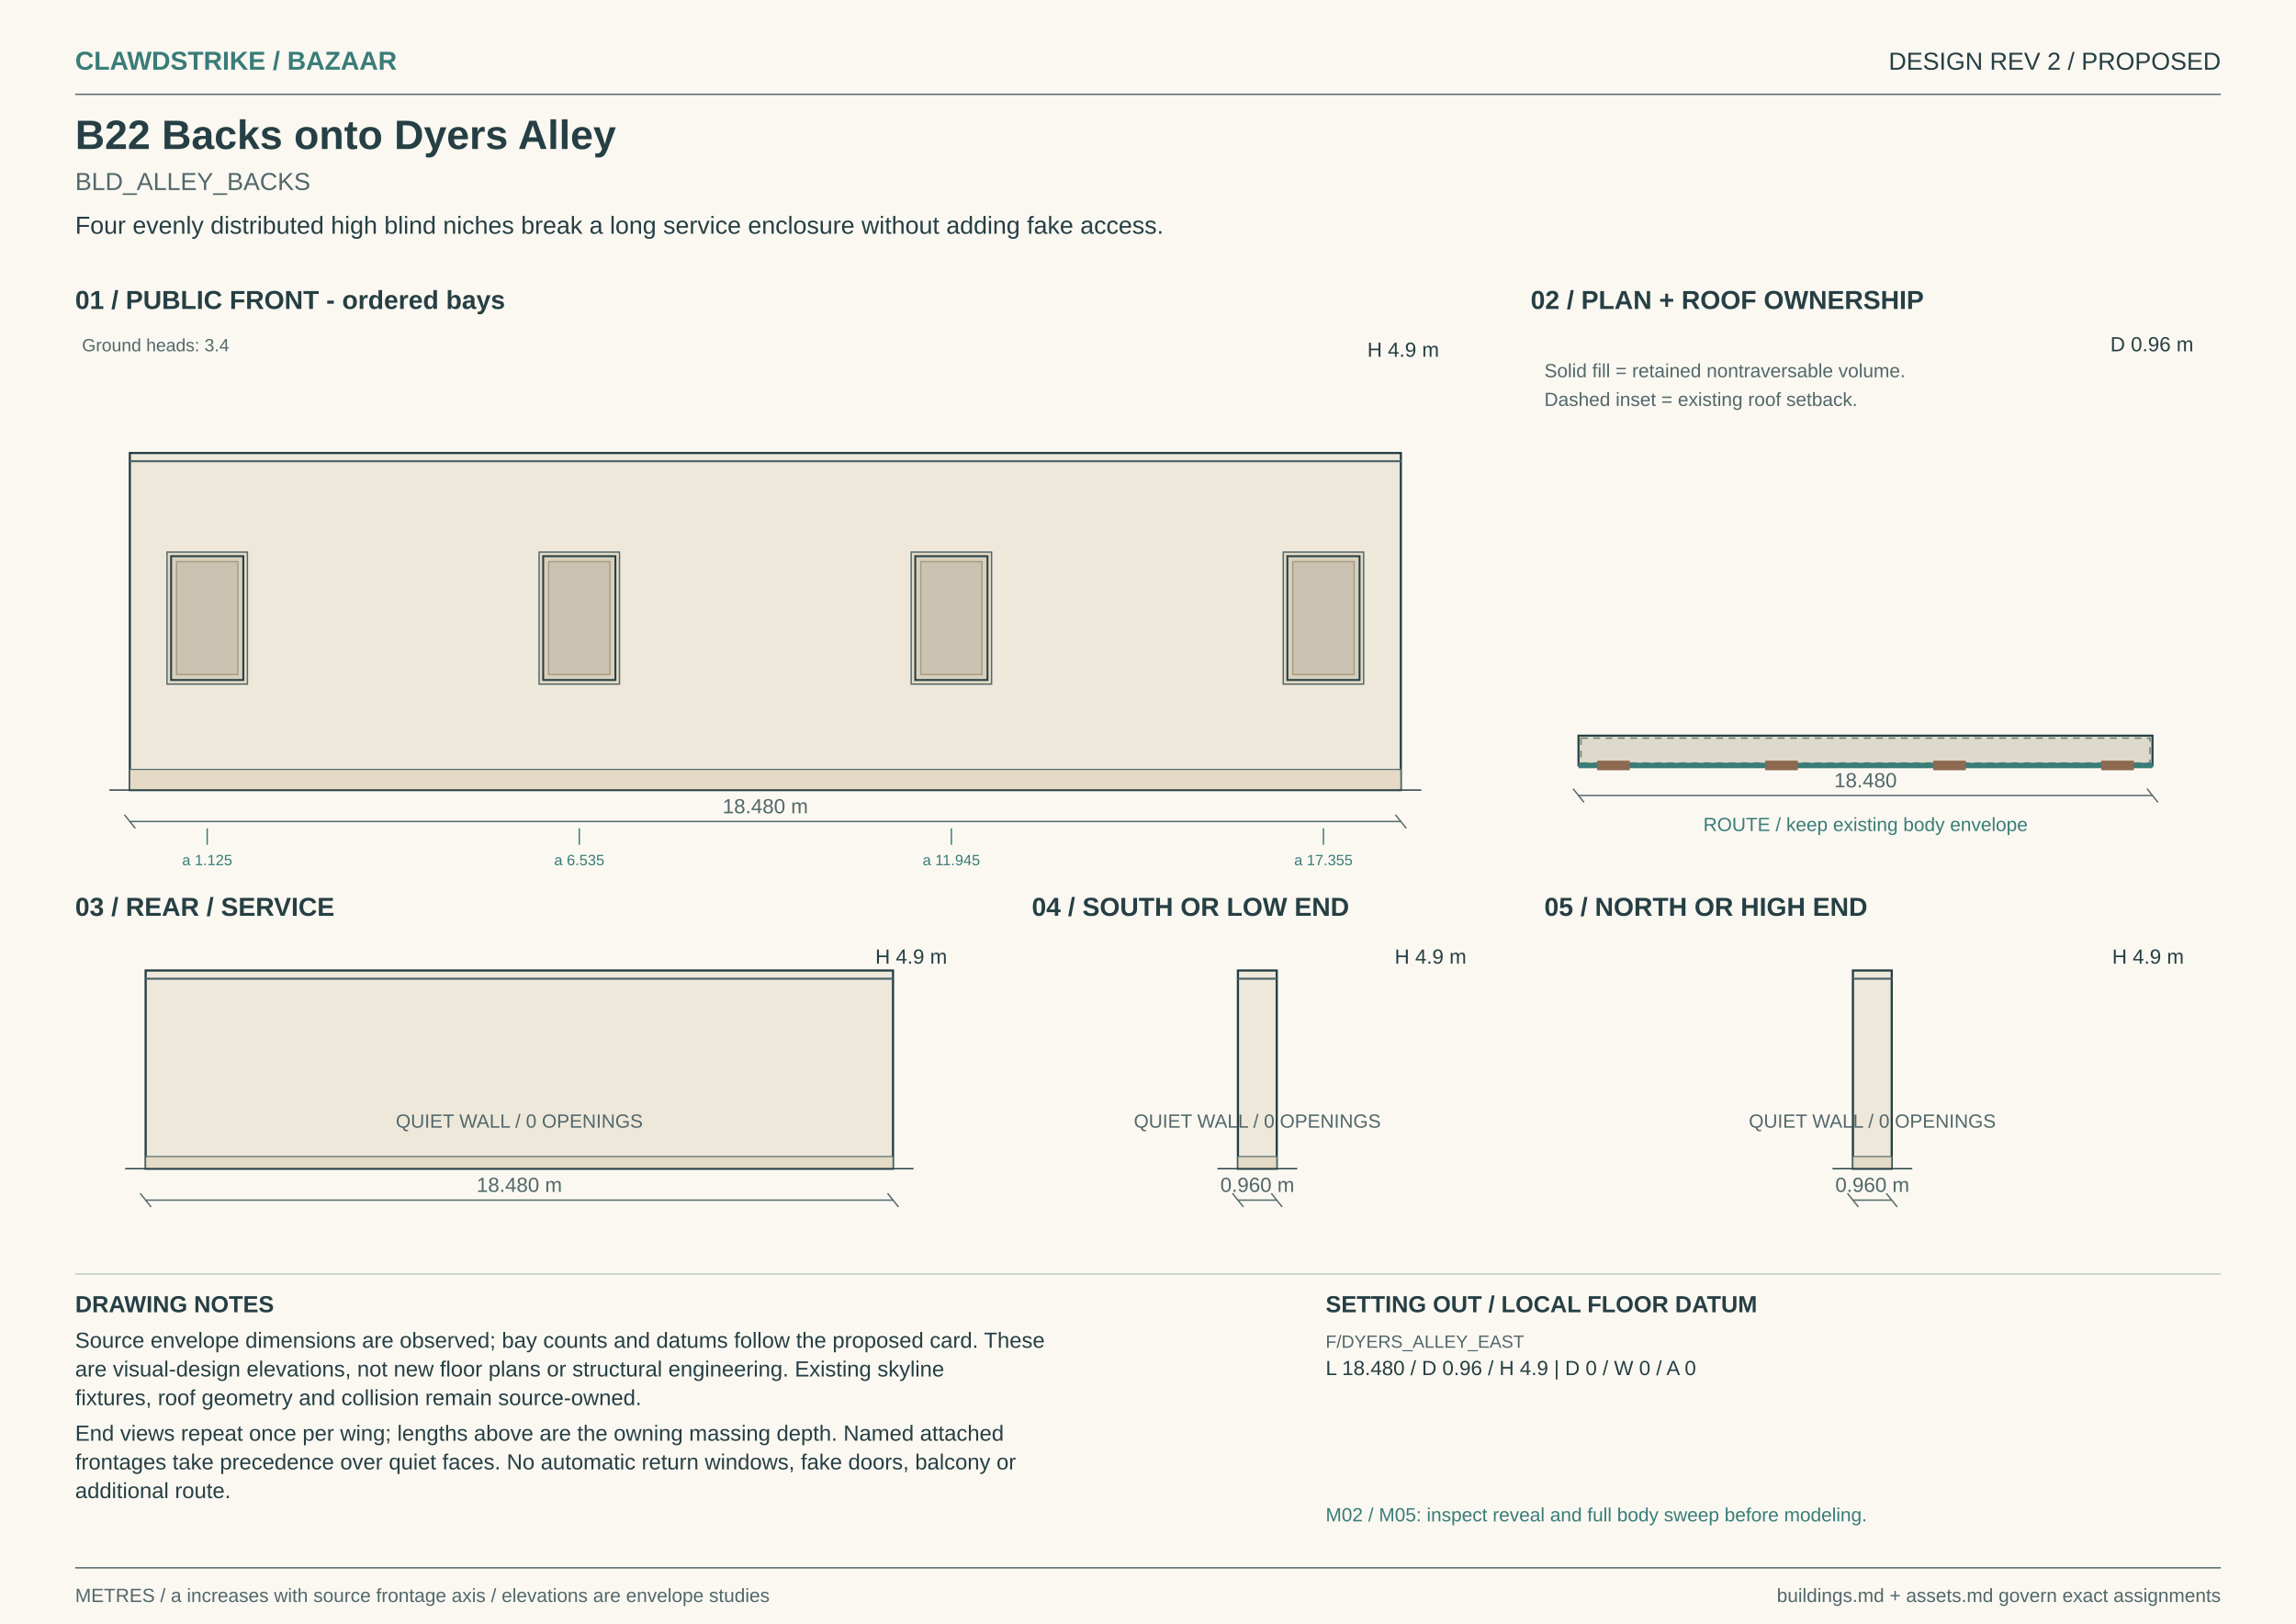
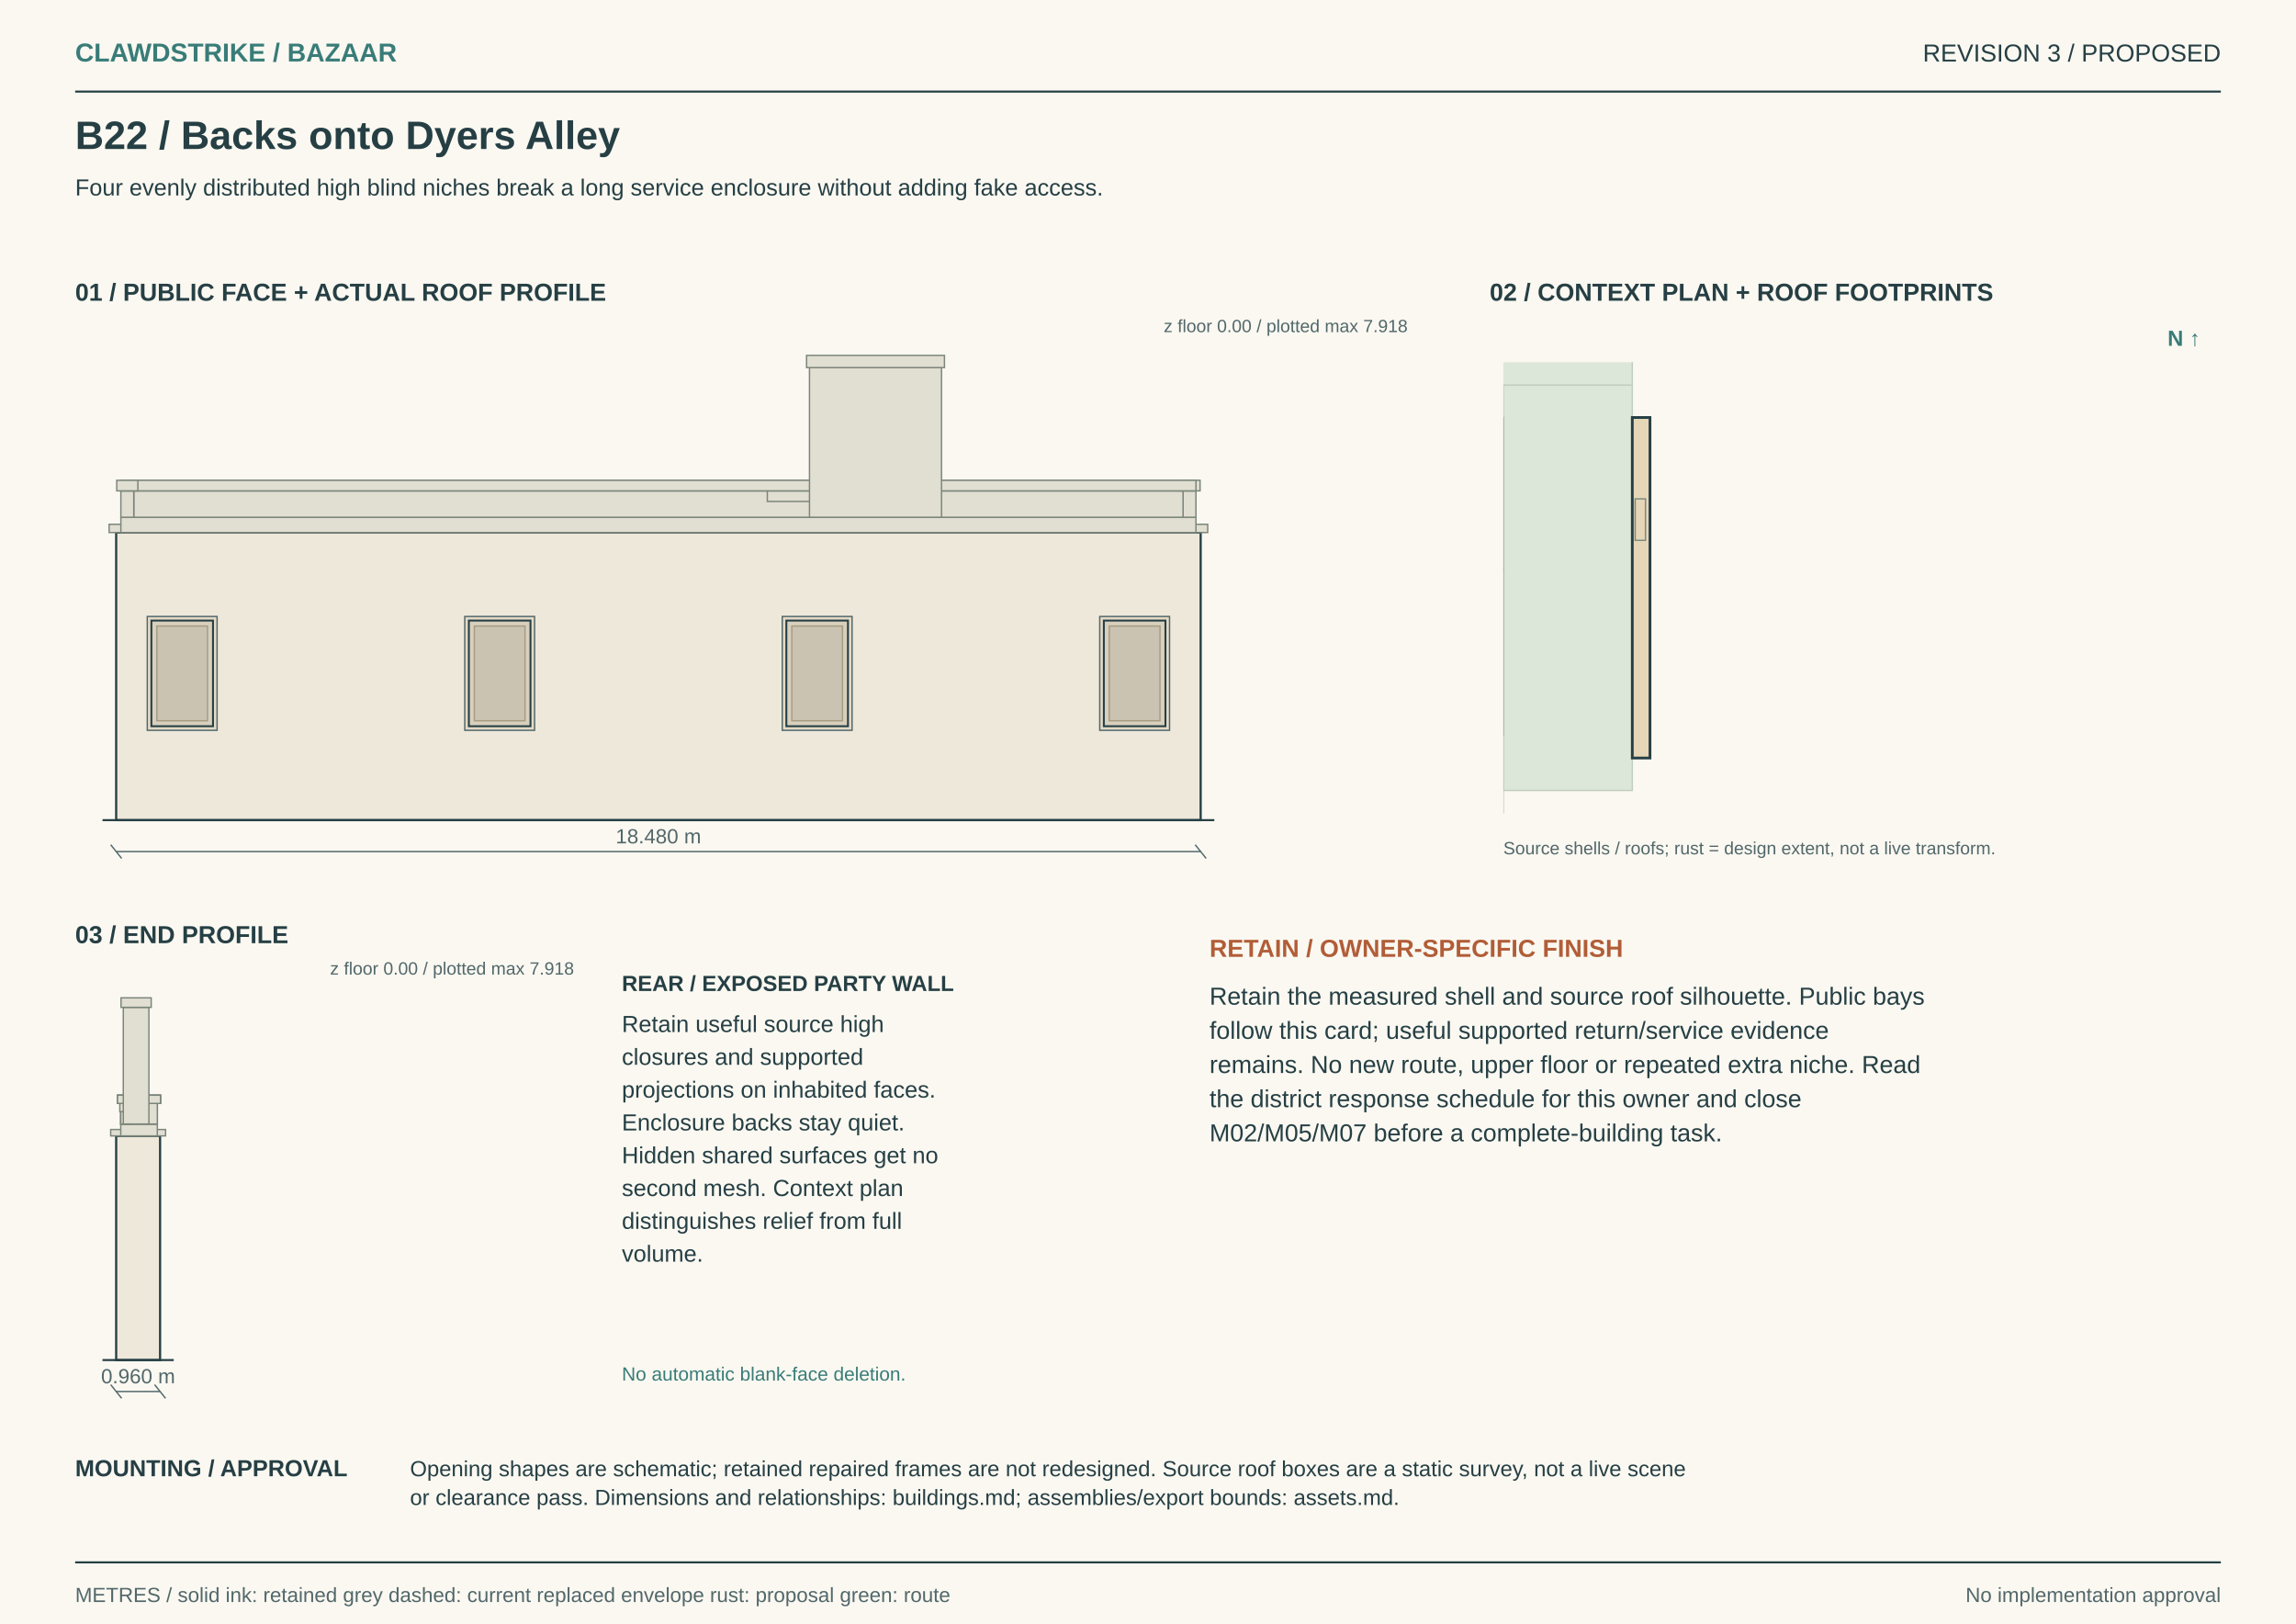
<svg xmlns="http://www.w3.org/2000/svg" width="1680" height="1188" viewBox="0 0 1680 1188">
  <rect x="0" y="0" width="1680" height="1188" fill="#faf8f1" stroke="none" stroke-width="1" />
-   <text x="55.00" y="51.00" font-family="Arial,sans-serif" font-size="19" fill="#397c78" font-weight="bold" text-anchor="start">CLAWDSTRIKE / BAZAAR</text>
-   <text x="1625.00" y="51.00" font-family="Arial,sans-serif" font-size="18" fill="#263f44" font-weight="normal" text-anchor="end">DESIGN REV 2 / PROPOSED</text>
-   <line x1="55" y1="69" x2="1625" y2="69" stroke="#52676a" stroke-width="1" />
-   <text x="55.00" y="109.00" font-family="Arial,sans-serif" font-size="30" fill="#263f44" font-weight="bold" text-anchor="start">B22  Backs onto Dyers Alley</text>
-   <text x="55.00" y="139.00" font-family="Arial,sans-serif" font-size="18" fill="#52676a" font-weight="normal" text-anchor="start">BLD_ALLEY_BACKS</text>
-   <text x="55.00" y="171.00" font-family="Arial,sans-serif" font-size="18" fill="#263f44" font-weight="normal" text-anchor="start">Four evenly distributed high blind niches break a long service enclosure without adding fake access.</text>
-   <text x="55.00" y="226.00" font-family="Arial,sans-serif" font-size="19" fill="#263f44" font-weight="bold" text-anchor="start">01 / PUBLIC FRONT - ordered bays</text>
-   <rect x="95.0" y="331.409" width="930" height="246.591" fill="#eee8db" stroke="#263f44" stroke-width="1.6" />
-   <rect x="95.0" y="562.903" width="930" height="15.097" fill="#e4dac6" stroke="#52676a" stroke-width="0.8" />
-   <line x1="95.0" y1="337.409" x2="1025" y2="337.409" stroke="#52676a" stroke-width="1.5" />
-   <rect x="122.195" y="403.896" width="58.841" height="96.584" fill="#e4dac6" stroke="#52676a" stroke-width="1" />
-   <rect x="125.195" y="406.896" width="52.841" height="90.584" fill="#d8d0bd" stroke="#263f44" stroke-width="1.4" />
-   <rect x="129.195" y="410.896" width="44.841" height="82.584" fill="#cbc3b1" stroke="#a79b82" stroke-width="1" />
-   <rect x="394.451" y="403.896" width="58.841" height="96.584" fill="#e4dac6" stroke="#52676a" stroke-width="1" />
-   <rect x="397.451" y="406.896" width="52.841" height="90.584" fill="#d8d0bd" stroke="#263f44" stroke-width="1.4" />
-   <rect x="401.451" y="410.896" width="44.841" height="82.584" fill="#cbc3b1" stroke="#a79b82" stroke-width="1" />
-   <rect x="666.708" y="403.896" width="58.841" height="96.584" fill="#e4dac6" stroke="#52676a" stroke-width="1" />
-   <rect x="669.708" y="406.896" width="52.841" height="90.584" fill="#d8d0bd" stroke="#263f44" stroke-width="1.4" />
-   <rect x="673.708" y="410.896" width="44.841" height="82.584" fill="#cbc3b1" stroke="#a79b82" stroke-width="1" />
-   <rect x="938.964" y="403.896" width="58.841" height="96.584" fill="#e4dac6" stroke="#52676a" stroke-width="1" />
-   <rect x="941.964" y="406.896" width="52.841" height="90.584" fill="#d8d0bd" stroke="#263f44" stroke-width="1.4" />
-   <rect x="945.964" y="410.896" width="44.841" height="82.584" fill="#cbc3b1" stroke="#a79b82" stroke-width="1" />
-   <line x1="151.615" y1="606" x2="151.615" y2="618" stroke="#397c78" stroke-width="1" />
-   <text x="151.62" y="633.00" font-family="Arial,sans-serif" font-size="11" fill="#397c78" font-weight="normal" text-anchor="middle">a 1.125</text>
-   <line x1="423.872" y1="606" x2="423.872" y2="618" stroke="#397c78" stroke-width="1" />
-   <text x="423.87" y="633.00" font-family="Arial,sans-serif" font-size="11" fill="#397c78" font-weight="normal" text-anchor="middle">a 6.535</text>
-   <line x1="696.128" y1="606" x2="696.128" y2="618" stroke="#397c78" stroke-width="1" />
-   <text x="696.13" y="633.00" font-family="Arial,sans-serif" font-size="11" fill="#397c78" font-weight="normal" text-anchor="middle">a 11.945</text>
-   <line x1="968.385" y1="606" x2="968.385" y2="618" stroke="#397c78" stroke-width="1" />
-   <text x="968.38" y="633.00" font-family="Arial,sans-serif" font-size="11" fill="#397c78" font-weight="normal" text-anchor="middle">a 17.355</text>
-   <line x1="95.0" y1="601" x2="1025" y2="601" stroke="#52676a" stroke-width="1" />
-   <line x1="91.0" y1="596" x2="99.0" y2="606" stroke="#52676a" stroke-width="1" />
-   <line x1="1021" y1="596" x2="1029" y2="606" stroke="#52676a" stroke-width="1" />
-   <text x="560.00" y="595.00" font-family="Arial,sans-serif" font-size="15" fill="#52676a" font-weight="normal" text-anchor="middle">18.480 m</text>
-   <text x="60.00" y="257.00" font-family="Arial,sans-serif" font-size="13" fill="#52676a" font-weight="normal" text-anchor="start">Ground heads: 3.4</text>
-   <text x="1053.00" y="261.00" font-family="Arial,sans-serif" font-size="15" fill="#263f44" font-weight="normal" text-anchor="end">H 4.9 m</text>
-   <line x1="80.0" y1="578" x2="1040.0" y2="578" stroke="#263f44" stroke-width="1" />
-   <text x="1120.00" y="226.00" font-family="Arial,sans-serif" font-size="19" fill="#263f44" font-weight="bold" text-anchor="start">02 / PLAN + ROOF OWNERSHIP</text>
-   <rect x="1155.0" y="538.182" width="420" height="21.818" fill="#dedacb" stroke="#263f44" stroke-width="1.5" />
-   <rect x="1156.818" y="540" width="416.364" height="18.182" fill="none" stroke="#6a7e75" stroke-dasharray="5 4" />
-   <line x1="1155.0" y1="560" x2="1575.0" y2="560" stroke="#397c78" stroke-width="4" />
-   <line x1="1168.636" y1="560" x2="1192.5" y2="560" stroke="#8d6950" stroke-width="7" />
-   <line x1="1291.591" y1="560" x2="1315.455" y2="560" stroke="#8d6950" stroke-width="7" />
-   <line x1="1414.545" y1="560" x2="1438.409" y2="560" stroke="#8d6950" stroke-width="7" />
-   <line x1="1537.5" y1="560" x2="1561.364" y2="560" stroke="#8d6950" stroke-width="7" />
-   <line x1="1155.0" y1="582" x2="1575.0" y2="582" stroke="#52676a" stroke-width="1" />
-   <line x1="1151.0" y1="577" x2="1159.0" y2="587" stroke="#52676a" stroke-width="1" />
-   <line x1="1571.0" y1="577" x2="1579.0" y2="587" stroke="#52676a" stroke-width="1" />
-   <text x="1365.00" y="576.00" font-family="Arial,sans-serif" font-size="15" fill="#52676a" font-weight="normal" text-anchor="middle">18.480</text>
-   <text x="1605.00" y="257.00" font-family="Arial,sans-serif" font-size="15" fill="#263f44" font-weight="normal" text-anchor="end">D 0.96 m</text>
-   <text x="1365.00" y="608.00" font-family="Arial,sans-serif" font-size="14" fill="#397c78" font-weight="normal" text-anchor="middle">ROUTE / keep existing body envelope</text>
-   <text x="1130.00" y="276.00" font-family="Arial,sans-serif" font-size="14" fill="#52676a" font-weight="normal" text-anchor="start">Solid fill = retained nontraversable volume.</text>
-   <text x="1130.00" y="297.00" font-family="Arial,sans-serif" font-size="14" fill="#52676a" font-weight="normal" text-anchor="start">Dashed inset = existing roof setback.</text>
-   <text x="55.00" y="670.00" font-family="Arial,sans-serif" font-size="19" fill="#263f44" font-weight="bold" text-anchor="start">03 / REAR / SERVICE</text>
-   <rect x="106.571" y="710.0" width="546.857" height="145.0" fill="#eee8db" stroke="#263f44" stroke-width="1.6" />
-   <rect x="106.571" y="846.122" width="546.857" height="8.878" fill="#e4dac6" stroke="#52676a" stroke-width="0.8" />
-   <line x1="106.571" y1="716.0" x2="653.429" y2="716.0" stroke="#52676a" stroke-width="1.5" />
-   <line x1="106.571" y1="878" x2="653.429" y2="878" stroke="#52676a" stroke-width="1" />
-   <line x1="102.571" y1="873" x2="110.571" y2="883" stroke="#52676a" stroke-width="1" />
-   <line x1="649.429" y1="873" x2="657.429" y2="883" stroke="#52676a" stroke-width="1" />
-   <text x="380.00" y="872.00" font-family="Arial,sans-serif" font-size="15" fill="#52676a" font-weight="normal" text-anchor="middle">18.480 m</text>
-   <text x="693.00" y="705.00" font-family="Arial,sans-serif" font-size="15" fill="#263f44" font-weight="normal" text-anchor="end">H 4.9 m</text>
-   <line x1="91.571" y1="855" x2="668.429" y2="855" stroke="#263f44" stroke-width="1" />
-   <text x="380.00" y="825.00" font-family="Arial,sans-serif" font-size="14" fill="#52676a" font-weight="normal" text-anchor="middle">QUIET WALL / 0 OPENINGS</text>
-   <text x="755.00" y="670.00" font-family="Arial,sans-serif" font-size="19" fill="#263f44" font-weight="bold" text-anchor="start">04 / SOUTH OR LOW END</text>
-   <rect x="905.796" y="710.0" width="28.408" height="145.0" fill="#eee8db" stroke="#263f44" stroke-width="1.6" />
-   <rect x="905.796" y="846.122" width="28.408" height="8.878" fill="#e4dac6" stroke="#52676a" stroke-width="0.8" />
-   <line x1="905.796" y1="716.0" x2="934.204" y2="716.0" stroke="#52676a" stroke-width="1.5" />
-   <line x1="905.796" y1="878" x2="934.204" y2="878" stroke="#52676a" stroke-width="1" />
-   <line x1="901.796" y1="873" x2="909.796" y2="883" stroke="#52676a" stroke-width="1" />
-   <line x1="930.204" y1="873" x2="938.204" y2="883" stroke="#52676a" stroke-width="1" />
-   <text x="920.00" y="872.00" font-family="Arial,sans-serif" font-size="15" fill="#52676a" font-weight="normal" text-anchor="middle">0.960 m</text>
-   <text x="1073.00" y="705.00" font-family="Arial,sans-serif" font-size="15" fill="#263f44" font-weight="normal" text-anchor="end">H 4.9 m</text>
-   <line x1="890.796" y1="855" x2="949.204" y2="855" stroke="#263f44" stroke-width="1" />
-   <text x="920.00" y="825.00" font-family="Arial,sans-serif" font-size="14" fill="#52676a" font-weight="normal" text-anchor="middle">QUIET WALL / 0 OPENINGS</text>
-   <text x="1130.00" y="670.00" font-family="Arial,sans-serif" font-size="19" fill="#263f44" font-weight="bold" text-anchor="start">05 / NORTH OR HIGH END</text>
-   <rect x="1355.796" y="710.0" width="28.408" height="145.0" fill="#eee8db" stroke="#263f44" stroke-width="1.6" />
-   <rect x="1355.796" y="846.122" width="28.408" height="8.878" fill="#e4dac6" stroke="#52676a" stroke-width="0.8" />
-   <line x1="1355.796" y1="716.0" x2="1384.204" y2="716.0" stroke="#52676a" stroke-width="1.5" />
-   <line x1="1355.796" y1="878" x2="1384.204" y2="878" stroke="#52676a" stroke-width="1" />
-   <line x1="1351.796" y1="873" x2="1359.796" y2="883" stroke="#52676a" stroke-width="1" />
-   <line x1="1380.204" y1="873" x2="1388.204" y2="883" stroke="#52676a" stroke-width="1" />
-   <text x="1370.00" y="872.00" font-family="Arial,sans-serif" font-size="15" fill="#52676a" font-weight="normal" text-anchor="middle">0.960 m</text>
-   <text x="1598.00" y="705.00" font-family="Arial,sans-serif" font-size="15" fill="#263f44" font-weight="normal" text-anchor="end">H 4.9 m</text>
-   <line x1="1340.796" y1="855" x2="1399.204" y2="855" stroke="#263f44" stroke-width="1" />
-   <text x="1370.00" y="825.00" font-family="Arial,sans-serif" font-size="14" fill="#52676a" font-weight="normal" text-anchor="middle">QUIET WALL / 0 OPENINGS</text>
-   <line x1="55" y1="932" x2="1625" y2="932" stroke="#bec7bd" stroke-width="1" />
-   <text x="55.00" y="960.00" font-family="Arial,sans-serif" font-size="17" fill="#263f44" font-weight="bold" text-anchor="start">DRAWING NOTES</text>
-   <text x="55.00" y="986.00" font-family="Arial,sans-serif" font-size="16" fill="#263f44" font-weight="normal" text-anchor="start">Source envelope dimensions are observed; bay counts and datums follow the proposed card. These</text>
-   <text x="55.00" y="1007.00" font-family="Arial,sans-serif" font-size="16" fill="#263f44" font-weight="normal" text-anchor="start">are visual-design elevations, not new floor plans or structural engineering. Existing skyline</text>
-   <text x="55.00" y="1028.00" font-family="Arial,sans-serif" font-size="16" fill="#263f44" font-weight="normal" text-anchor="start">fixtures, roof geometry and collision remain source-owned.</text>
-   <text x="55.00" y="1054.00" font-family="Arial,sans-serif" font-size="16" fill="#263f44" font-weight="normal" text-anchor="start">End views repeat once per wing; lengths above are the owning massing depth. Named attached</text>
-   <text x="55.00" y="1075.00" font-family="Arial,sans-serif" font-size="16" fill="#263f44" font-weight="normal" text-anchor="start">frontages take precedence over quiet faces. No automatic return windows, fake doors, balcony or</text>
-   <text x="55.00" y="1096.00" font-family="Arial,sans-serif" font-size="16" fill="#263f44" font-weight="normal" text-anchor="start">additional route.</text>
-   <text x="970.00" y="960.00" font-family="Arial,sans-serif" font-size="17" fill="#263f44" font-weight="bold" text-anchor="start">SETTING OUT / LOCAL FLOOR DATUM</text>
-   <text x="970.00" y="986.00" font-family="Arial,sans-serif" font-size="13" fill="#52676a" font-weight="normal" text-anchor="start">F/DYERS_ALLEY_EAST</text>
-   <text x="970.00" y="1006.00" font-family="Arial,sans-serif" font-size="15" fill="#263f44" font-weight="normal" text-anchor="start">L 18.480 / D 0.96 / H 4.9  |  D 0 / W 0 / A 0</text>
-   <text x="970.00" y="1113.00" font-family="Arial,sans-serif" font-size="14" fill="#397c78" font-weight="normal" text-anchor="start">M02 / M05: inspect reveal and full body sweep before modeling.</text>
-   <line x1="55" y1="1147" x2="1625" y2="1147" stroke="#52676a" stroke-width="1" />
-   <text x="55.00" y="1172.00" font-family="Arial,sans-serif" font-size="14" fill="#52676a" font-weight="normal" text-anchor="start">METRES / a increases with source frontage axis / elevations are envelope studies</text>
-   <text x="1625.00" y="1172.00" font-family="Arial,sans-serif" font-size="14" fill="#52676a" font-weight="normal" text-anchor="end">buildings.md + assets.md govern exact assignments</text>
+   <text x="55.00" y="45.00" font-family="Arial,sans-serif" font-size="19" fill="#397c78" font-weight="bold" text-anchor="start">CLAWDSTRIKE / BAZAAR</text>
+   <text x="1625.00" y="45.00" font-family="Arial,sans-serif" font-size="18" fill="#263f44" font-weight="normal" text-anchor="end">REVISION 3 / PROPOSED</text>
+   <line x1="55" y1="67" x2="1625" y2="67" stroke="#263f44" stroke-width="1.5" />
+   <text x="55.00" y="109.00" font-family="Arial,sans-serif" font-size="29" fill="#263f44" font-weight="bold" text-anchor="start">B22 / Backs onto Dyers Alley</text>
+   <text x="55.00" y="143.00" font-family="Arial,sans-serif" font-size="17" fill="#263f44" font-weight="normal" text-anchor="start">Four evenly distributed high blind niches break a long service enclosure without adding fake access.</text>
+   <text x="55.00" y="220.00" font-family="Arial,sans-serif" font-size="18" fill="#263f44" font-weight="bold" text-anchor="start">01 / PUBLIC FACE + ACTUAL ROOF PROFILE</text>
+   <rect x="85.0" y="389.593" width="793.534" height="210.407" fill="#eee8db" stroke="#263f44" stroke-width="1.6" />
+   <rect x="79.847" y="383.582" width="803.839" height="6.012" fill="#e1ded2" stroke="#7b857a" stroke-width="1" />
+   <rect x="88.435" y="378.429" width="786.663" height="11.164" fill="#e1ded2" stroke="#7b857a" stroke-width="1" />
+   <rect x="97.882" y="359.106" width="767.77" height="19.323" fill="#e1ded2" stroke="#7b857a" stroke-width="1" />
+   <rect x="865.652" y="359.106" width="9.447" height="19.323" fill="#e1ded2" stroke="#7b857a" stroke-width="1" />
+   <rect x="97.882" y="359.106" width="767.77" height="19.323" fill="#e1ded2" stroke="#7b857a" stroke-width="1" />
+   <rect x="88.435" y="359.106" width="9.447" height="19.323" fill="#e1ded2" stroke="#7b857a" stroke-width="1" />
+   <rect x="561.462" y="359.106" width="57.969" height="7.729" fill="#e1ded2" stroke="#7b857a" stroke-width="1" />
+   <rect x="88.435" y="351.377" width="786.663" height="7.729" fill="#e1ded2" stroke="#7b857a" stroke-width="1" />
+   <rect x="862.646" y="351.377" width="15.458" height="7.729" fill="#e1ded2" stroke="#7b857a" stroke-width="1" />
+   <rect x="88.435" y="351.377" width="786.663" height="7.729" fill="#e1ded2" stroke="#7b857a" stroke-width="1" />
+   <rect x="85.429" y="351.377" width="15.458" height="7.729" fill="#e1ded2" stroke="#7b857a" stroke-width="1" />
+   <rect x="592.309" y="268.932" width="96.615" height="109.497" fill="#e1ded2" stroke="#7b857a" stroke-width="1" />
+   <rect x="590.162" y="260.0" width="100.909" height="8.932" fill="#e1ded2" stroke="#7b857a" stroke-width="1" />
+   <rect x="107.764" y="451.004" width="51.087" height="83.292" fill="#e4dac6" stroke="#52676a" stroke-width="1" />
+   <rect x="110.764" y="454.004" width="45.087" height="77.292" fill="#d8d0bd" stroke="#263f44" stroke-width="1.4" />
+   <rect x="114.764" y="458.004" width="37.087" height="69.292" fill="#cbc3b1" stroke="#a79b82" stroke-width="1" />
+   <rect x="340.07" y="451.004" width="51.087" height="83.292" fill="#e4dac6" stroke="#52676a" stroke-width="1" />
+   <rect x="343.07" y="454.004" width="45.087" height="77.292" fill="#d8d0bd" stroke="#263f44" stroke-width="1.4" />
+   <rect x="347.07" y="458.004" width="37.087" height="69.292" fill="#cbc3b1" stroke="#a79b82" stroke-width="1" />
+   <rect x="572.376" y="451.004" width="51.087" height="83.292" fill="#e4dac6" stroke="#52676a" stroke-width="1" />
+   <rect x="575.376" y="454.004" width="45.087" height="77.292" fill="#d8d0bd" stroke="#263f44" stroke-width="1.4" />
+   <rect x="579.376" y="458.004" width="37.087" height="69.292" fill="#cbc3b1" stroke="#a79b82" stroke-width="1" />
+   <rect x="804.682" y="451.004" width="51.087" height="83.292" fill="#e4dac6" stroke="#52676a" stroke-width="1" />
+   <rect x="807.682" y="454.004" width="45.087" height="77.292" fill="#d8d0bd" stroke="#263f44" stroke-width="1.4" />
+   <rect x="811.682" y="458.004" width="37.087" height="69.292" fill="#cbc3b1" stroke="#a79b82" stroke-width="1" />
+   <line x1="85.0" y1="623" x2="878.534" y2="623" stroke="#52676a" stroke-width="1" />
+   <line x1="81.0" y1="618" x2="89.0" y2="628" stroke="#52676a" stroke-width="1" />
+   <line x1="874.534" y1="618" x2="882.534" y2="628" stroke="#52676a" stroke-width="1" />
+   <text x="481.77" y="617.00" font-family="Arial,sans-serif" font-size="15" fill="#52676a" font-weight="normal" text-anchor="middle">18.480 m</text>
+   <line x1="75" y1="600" x2="888.534" y2="600" stroke="#263f44" stroke-width="1.5" />
+   <text x="1030.00" y="243.00" font-family="Arial,sans-serif" font-size="13" fill="#52676a" font-weight="normal" text-anchor="end">z floor 0.00 / plotted max 7.918</text>
+   <text x="1090.00" y="220.00" font-family="Arial,sans-serif" font-size="18" fill="#263f44" font-weight="bold" text-anchor="start">02 / CONTEXT PLAN + ROOF FOOTPRINTS</text>
+   <defs>
+     <clipPath id="clipBLD_ALLEY_BACKS">
+       <rect x="1100" y="265" width="201.667" height="330.0" />
+     </clipPath>
+   </defs>
+   <g clip-path="url(#clipBLD_ALLEY_BACKS)">
+     <rect x="709.069" y="524.363" width="296.569" height="188.725" fill="#dce7d9" stroke="#c0cdc0" stroke-width="1" />
+     <rect x="762.99" y="281.716" width="161.765" height="242.647" fill="#dce7d9" stroke="#c0cdc0" stroke-width="1" />
+     <rect x="749.51" y="66.029" width="215.686" height="215.686" fill="#dce7d9" stroke="#c0cdc0" stroke-width="1" />
+     <rect x="803.431" y="-149.657" width="148.284" height="215.686" fill="#dce7d9" stroke="#c0cdc0" stroke-width="1" />
+     <rect x="762.99" y="-338.382" width="175.245" height="188.725" fill="#dce7d9" stroke="#c0cdc0" stroke-width="1" />
+     <rect x="709.069" y="-527.108" width="296.569" height="188.725" fill="#dce7d9" stroke="#c0cdc0" stroke-width="1" />
+     <rect x="520.343" y="308.676" width="94.363" height="269.608" fill="#dce7d9" stroke="#c0cdc0" stroke-width="1" />
+     <rect x="520.343" y="66.029" width="161.765" height="242.647" fill="#dce7d9" stroke="#c0cdc0" stroke-width="1" />
+     <rect x="520.343" y="-365.343" width="94.363" height="431.373" fill="#dce7d9" stroke="#c0cdc0" stroke-width="1" />
+     <rect x="628.186" y="-41.814" width="107.843" height="107.843" fill="#dce7d9" stroke="#c0cdc0" stroke-width="1" />
+     <rect x="628.186" y="-176.618" width="107.843" height="134.804" fill="#dce7d9" stroke="#c0cdc0" stroke-width="1" />
+     <rect x="628.186" y="-257.5" width="107.843" height="80.882" fill="#dce7d9" stroke="#c0cdc0" stroke-width="1" />
+     <rect x="628.186" y="-318.162" width="107.843" height="60.662" fill="#dce7d9" stroke="#c0cdc0" stroke-width="1" />
+     <rect x="1100.0" y="281.716" width="94.363" height="296.569" fill="#dce7d9" stroke="#c0cdc0" stroke-width="1" />
+     <rect x="1032.598" y="66.029" width="161.765" height="215.686" fill="#dce7d9" stroke="#c0cdc0" stroke-width="1" />
+     <rect x="1100.0" y="-122.696" width="94.363" height="188.725" fill="#dce7d9" stroke="#c0cdc0" stroke-width="1" />
+     <rect x="1032.598" y="-365.343" width="161.765" height="242.647" fill="#dce7d9" stroke="#c0cdc0" stroke-width="1" />
+     <rect x="682.108" y="160.392" width="67.402" height="67.402" fill="#dce7d9" stroke="#c0cdc0" stroke-width="1" />
+     <rect x="965.196" y="119.951" width="67.402" height="67.402" fill="#dce7d9" stroke="#c0cdc0" stroke-width="1" />
+     <rect x="736.029" y="-318.162" width="26.961" height="60.662" fill="#dce7d9" stroke="#c0cdc0" stroke-width="1" />
+     <rect x="938.235" y="-257.5" width="94.363" height="67.402" fill="#dce7d9" stroke="#c0cdc0" stroke-width="1" />
+     <rect x="614.706" y="537.843" width="94.363" height="67.402" fill="#dce7d9" stroke="#c0cdc0" stroke-width="1" />
+     <rect x="1005.637" y="537.843" width="94.363" height="67.402" fill="#dce7d9" stroke="#c0cdc0" stroke-width="1" />
+     <rect x="614.706" y="-378.824" width="94.363" height="67.402" fill="#dce7d9" stroke="#c0cdc0" stroke-width="1" />
+     <rect x="1005.637" y="-378.824" width="94.363" height="67.402" fill="#dce7d9" stroke="#c0cdc0" stroke-width="1" />
+     <rect x="682.108" y="73.309" width="12.941" height="80.074" fill="#e4e0d5" stroke="#a2a89c" stroke-width="1" />
+     <rect x="682.108" y="235.882" width="12.941" height="65.515" fill="#e4e0d5" stroke="#a2a89c" stroke-width="1" />
+     <rect x="463.725" y="85.441" width="56.618" height="203.824" fill="#e4e0d5" stroke="#a2a89c" stroke-width="1" />
+     <rect x="1194.363" y="83.284" width="56.618" height="181.176" fill="#e4e0d5" stroke="#a2a89c" stroke-width="1" />
+     <rect x="1037.451" y="281.716" width="56.618" height="12.941" fill="#e4e0d5" stroke="#a2a89c" stroke-width="1" />
+     <rect x="967.892" y="187.353" width="64.706" height="77.108" fill="#e4e0d5" stroke="#a2a89c" stroke-width="1" />
+     <rect x="967.892" y="83.284" width="64.706" height="36.667" fill="#e4e0d5" stroke="#a2a89c" stroke-width="1" />
+     <rect x="1194.363" y="305.441" width="12.941" height="249.118" fill="#e4e0d5" stroke="#a2a89c" stroke-width="1" />
+     <rect x="1043.382" y="305.441" width="56.618" height="111.213" fill="#e4e0d5" stroke="#a2a89c" stroke-width="1" />
+     <rect x="1035.294" y="416.654" width="64.706" height="121.189" fill="#e4e0d5" stroke="#a2a89c" stroke-width="1" />
+     <rect x="965.196" y="187.353" width="64.706" height="77.108" fill="#e4e0d5" stroke="#a2a89c" stroke-width="1" />
+     <rect x="965.196" y="83.284" width="64.706" height="36.667" fill="#e4e0d5" stroke="#a2a89c" stroke-width="1" />
+     <rect x="676.716" y="83.284" width="72.794" height="77.108" fill="#e4e0d5" stroke="#a2a89c" stroke-width="1" />
+     <rect x="676.716" y="227.794" width="72.794" height="36.667" fill="#e4e0d5" stroke="#a2a89c" stroke-width="1" />
+     <rect x="1013.186" y="-391.765" width="79.265" height="12.941" fill="#e4e0d5" stroke="#a2a89c" stroke-width="1" />
+     <rect x="622.255" y="-391.765" width="79.265" height="12.941" fill="#e4e0d5" stroke="#a2a89c" stroke-width="1" />
+     <rect x="1194.363" y="-345.931" width="12.941" height="101.912" fill="#e4e0d5" stroke="#a2a89c" stroke-width="1" />
+     <rect x="1194.363" y="-244.02" width="12.941" height="101.912" fill="#e4e0d5" stroke="#a2a89c" stroke-width="1" />
+     <rect x="1100.0" y="-378.284" width="81.422" height="12.941" fill="#e4e0d5" stroke="#a2a89c" stroke-width="1" />
+     <rect x="1037.451" y="-122.696" width="56.618" height="12.941" fill="#e4e0d5" stroke="#a2a89c" stroke-width="1" />
+     <rect x="967.892" y="-311.422" width="64.706" height="53.922" fill="#e4e0d5" stroke="#a2a89c" stroke-width="1" />
+     <rect x="967.892" y="-190.098" width="64.706" height="47.99" fill="#e4e0d5" stroke="#a2a89c" stroke-width="1" />
+     <rect x="938.235" y="-323.284" width="56.618" height="65.784" fill="#e4e0d5" stroke="#a2a89c" stroke-width="1" />
+     <rect x="938.235" y="-190.098" width="56.618" height="25.343" fill="#e4e0d5" stroke="#a2a89c" stroke-width="1" />
+     <rect x="698.284" y="-257.5" width="64.706" height="92.745" fill="#e4e0d5" stroke="#a2a89c" stroke-width="1" />
+     <rect x="614.706" y="-185.461" width="12.941" height="125.529" fill="#e4e0d5" stroke="#a2a89c" stroke-width="1" />
+     <rect x="614.706" y="-310.99" width="12.941" height="125.529" fill="#e4e0d5" stroke="#a2a89c" stroke-width="1" />
+     <rect x="614.706" y="-59.931" width="12.941" height="125.529" fill="#e4e0d5" stroke="#a2a89c" stroke-width="1" />
+     <rect x="614.706" y="316.765" width="12.941" height="212.99" fill="#e4e0d5" stroke="#a2a89c" stroke-width="1" />
+     <rect x="934.461" y="511.422" width="62.279" height="12.941" fill="#e4e0d5" stroke="#a2a89c" stroke-width="1" />
+     <rect x="717.966" y="511.422" width="35.588" height="12.941" fill="#e4e0d5" stroke="#a2a89c" stroke-width="1" />
+     <rect x="946.324" y="-338.382" width="50.417" height="12.941" fill="#e4e0d5" stroke="#a2a89c" stroke-width="1" />
+     <rect x="717.966" y="-338.382" width="35.588" height="12.941" fill="#e4e0d5" stroke="#a2a89c" stroke-width="1" />
+     <rect x="924.755" y="301.127" width="56.618" height="203.824" fill="#e4e0d5" stroke="#a2a89c" stroke-width="1" />
+     <rect x="698.284" y="301.127" width="64.706" height="203.824" fill="#e4e0d5" stroke="#a2a89c" stroke-width="1" />
+     <rect x="736.029" y="-165.833" width="64.706" height="113.235" fill="#e4e0d5" stroke="#a2a89c" stroke-width="1" />
+     <rect x="951.716" y="-132.402" width="56.618" height="181.176" fill="#e4e0d5" stroke="#a2a89c" stroke-width="1" />
+     <rect x="738.725" y="-132.402" width="64.706" height="181.176" fill="#e4e0d5" stroke="#a2a89c" stroke-width="1" />
+     <rect x="1194.363" y="305.441" width="12.941" height="249.118" fill="#e5d6b7" stroke="#263f44" stroke-width="2" />
+     <rect x="1196.466" y="364.966" width="7.549" height="30.331" fill="none" stroke="#7d8980" stroke-width="1" />
+   </g>
+   <text x="1610.00" y="253.00" font-family="Arial,sans-serif" font-size="16" fill="#397c78" font-weight="bold" text-anchor="end">N ↑</text>
+   <text x="1100.00" y="625.00" font-family="Arial,sans-serif" font-size="13" fill="#52676a" font-weight="normal" text-anchor="start">Source shells / roofs; rust = design extent, not a live transform.</text>
+   <text x="55.00" y="690.00" font-family="Arial,sans-serif" font-size="18" fill="#263f44" font-weight="bold" text-anchor="start">03 / END PROFILE</text>
+   <rect x="85" y="831.007" width="32.129" height="163.993" fill="#eee8db" stroke="#263f44" stroke-width="1.6" />
+   <rect x="80.984" y="826.321" width="40.162" height="4.686" fill="#e1ded2" stroke="#7b857a" stroke-width="1" />
+   <rect x="88.347" y="822.305" width="26.774" height="8.702" fill="#e1ded2" stroke="#7b857a" stroke-width="1" />
+   <rect x="88.347" y="807.244" width="7.363" height="15.061" fill="#e1ded2" stroke="#7b857a" stroke-width="1" />
+   <rect x="88.347" y="807.244" width="26.774" height="15.061" fill="#e1ded2" stroke="#7b857a" stroke-width="1" />
+   <rect x="107.758" y="807.244" width="7.363" height="15.061" fill="#e1ded2" stroke="#7b857a" stroke-width="1" />
+   <rect x="88.347" y="807.244" width="26.774" height="15.061" fill="#e1ded2" stroke="#7b857a" stroke-width="1" />
+   <rect x="87.677" y="807.244" width="8.032" height="6.024" fill="#e1ded2" stroke="#7b857a" stroke-width="1" />
+   <rect x="86.004" y="801.22" width="12.048" height="6.024" fill="#e1ded2" stroke="#7b857a" stroke-width="1" />
+   <rect x="86.004" y="801.22" width="31.46" height="6.024" fill="#e1ded2" stroke="#7b857a" stroke-width="1" />
+   <rect x="105.416" y="801.22" width="12.048" height="6.024" fill="#e1ded2" stroke="#7b857a" stroke-width="1" />
+   <rect x="86.004" y="801.22" width="31.46" height="6.024" fill="#e1ded2" stroke="#7b857a" stroke-width="1" />
+   <rect x="90.221" y="736.961" width="18.742" height="85.344" fill="#e1ded2" stroke="#7b857a" stroke-width="1" />
+   <rect x="88.548" y="730.0" width="22.089" height="6.961" fill="#e1ded2" stroke="#7b857a" stroke-width="1" />
+   <line x1="85" y1="1018" x2="117.129" y2="1018" stroke="#52676a" stroke-width="1" />
+   <line x1="81" y1="1013" x2="89" y2="1023" stroke="#52676a" stroke-width="1" />
+   <line x1="113.129" y1="1013" x2="121.129" y2="1023" stroke="#52676a" stroke-width="1" />
+   <text x="101.06" y="1012.00" font-family="Arial,sans-serif" font-size="15" fill="#52676a" font-weight="normal" text-anchor="middle">0.960 m</text>
+   <line x1="75" y1="995" x2="127.129" y2="995" stroke="#263f44" stroke-width="1.5" />
+   <text x="420.00" y="713.00" font-family="Arial,sans-serif" font-size="13" fill="#52676a" font-weight="normal" text-anchor="end">z floor 0.00 / plotted max 7.918</text>
+   <text x="455.00" y="725.00" font-family="Arial,sans-serif" font-size="16" fill="#263f44" font-weight="bold" text-anchor="start">REAR / EXPOSED PARTY WALL</text>
+   <text x="455.00" y="755.00" font-family="Arial,sans-serif" font-size="17" fill="#263f44" font-weight="normal" text-anchor="start">Retain useful source high</text>
+   <text x="455.00" y="779.00" font-family="Arial,sans-serif" font-size="17" fill="#263f44" font-weight="normal" text-anchor="start">closures and supported</text>
+   <text x="455.00" y="803.00" font-family="Arial,sans-serif" font-size="17" fill="#263f44" font-weight="normal" text-anchor="start">projections on inhabited faces.</text>
+   <text x="455.00" y="827.00" font-family="Arial,sans-serif" font-size="17" fill="#263f44" font-weight="normal" text-anchor="start">Enclosure backs stay quiet.</text>
+   <text x="455.00" y="851.00" font-family="Arial,sans-serif" font-size="17" fill="#263f44" font-weight="normal" text-anchor="start">Hidden shared surfaces get no</text>
+   <text x="455.00" y="875.00" font-family="Arial,sans-serif" font-size="17" fill="#263f44" font-weight="normal" text-anchor="start">second mesh. Context plan</text>
+   <text x="455.00" y="899.00" font-family="Arial,sans-serif" font-size="17" fill="#263f44" font-weight="normal" text-anchor="start">distinguishes relief from full</text>
+   <text x="455.00" y="923.00" font-family="Arial,sans-serif" font-size="17" fill="#263f44" font-weight="normal" text-anchor="start">volume.</text>
+   <text x="455.00" y="1010.00" font-family="Arial,sans-serif" font-size="14" fill="#397c78" font-weight="normal" text-anchor="start">No automatic blank-face deletion.</text>
+   <text x="885.00" y="700.00" font-family="Arial,sans-serif" font-size="18" fill="#b15d37" font-weight="bold" text-anchor="start">RETAIN / OWNER-SPECIFIC FINISH</text>
+   <text x="885.00" y="735.00" font-family="Arial,sans-serif" font-size="18" fill="#263f44" font-weight="normal" text-anchor="start">Retain the measured shell and source roof silhouette. Public bays</text>
+   <text x="885.00" y="760.00" font-family="Arial,sans-serif" font-size="18" fill="#263f44" font-weight="normal" text-anchor="start">follow this card; useful supported return/service evidence</text>
+   <text x="885.00" y="785.00" font-family="Arial,sans-serif" font-size="18" fill="#263f44" font-weight="normal" text-anchor="start">remains. No new route, upper floor or repeated extra niche. Read</text>
+   <text x="885.00" y="810.00" font-family="Arial,sans-serif" font-size="18" fill="#263f44" font-weight="normal" text-anchor="start">the district response schedule for this owner and close</text>
+   <text x="885.00" y="835.00" font-family="Arial,sans-serif" font-size="18" fill="#263f44" font-weight="normal" text-anchor="start">M02/M05/M07 before a complete-building task.</text>
+   <text x="55.00" y="1080.00" font-family="Arial,sans-serif" font-size="17" fill="#263f44" font-weight="bold" text-anchor="start">MOUNTING / APPROVAL</text>
+   <text x="300.00" y="1080.00" font-family="Arial,sans-serif" font-size="16" fill="#263f44" font-weight="normal" text-anchor="start">Opening shapes are schematic; retained repaired frames are not redesigned. Source roof boxes are a static survey, not a live scene</text>
+   <text x="300.00" y="1101.00" font-family="Arial,sans-serif" font-size="16" fill="#263f44" font-weight="normal" text-anchor="start">or clearance pass. Dimensions and relationships: buildings.md; assemblies/export bounds: assets.md.</text>
+   <line x1="55" y1="1143" x2="1625" y2="1143" stroke="#263f44" stroke-width="1.5" />
+   <text x="55.00" y="1172.00" font-family="Arial,sans-serif" font-size="15" fill="#52676a" font-weight="normal" text-anchor="start">METRES / solid ink: retained   grey dashed: current replaced envelope   rust: proposal   green: route</text>
+   <text x="1625.00" y="1172.00" font-family="Arial,sans-serif" font-size="15" fill="#52676a" font-weight="normal" text-anchor="end">No implementation approval</text>
</svg>
